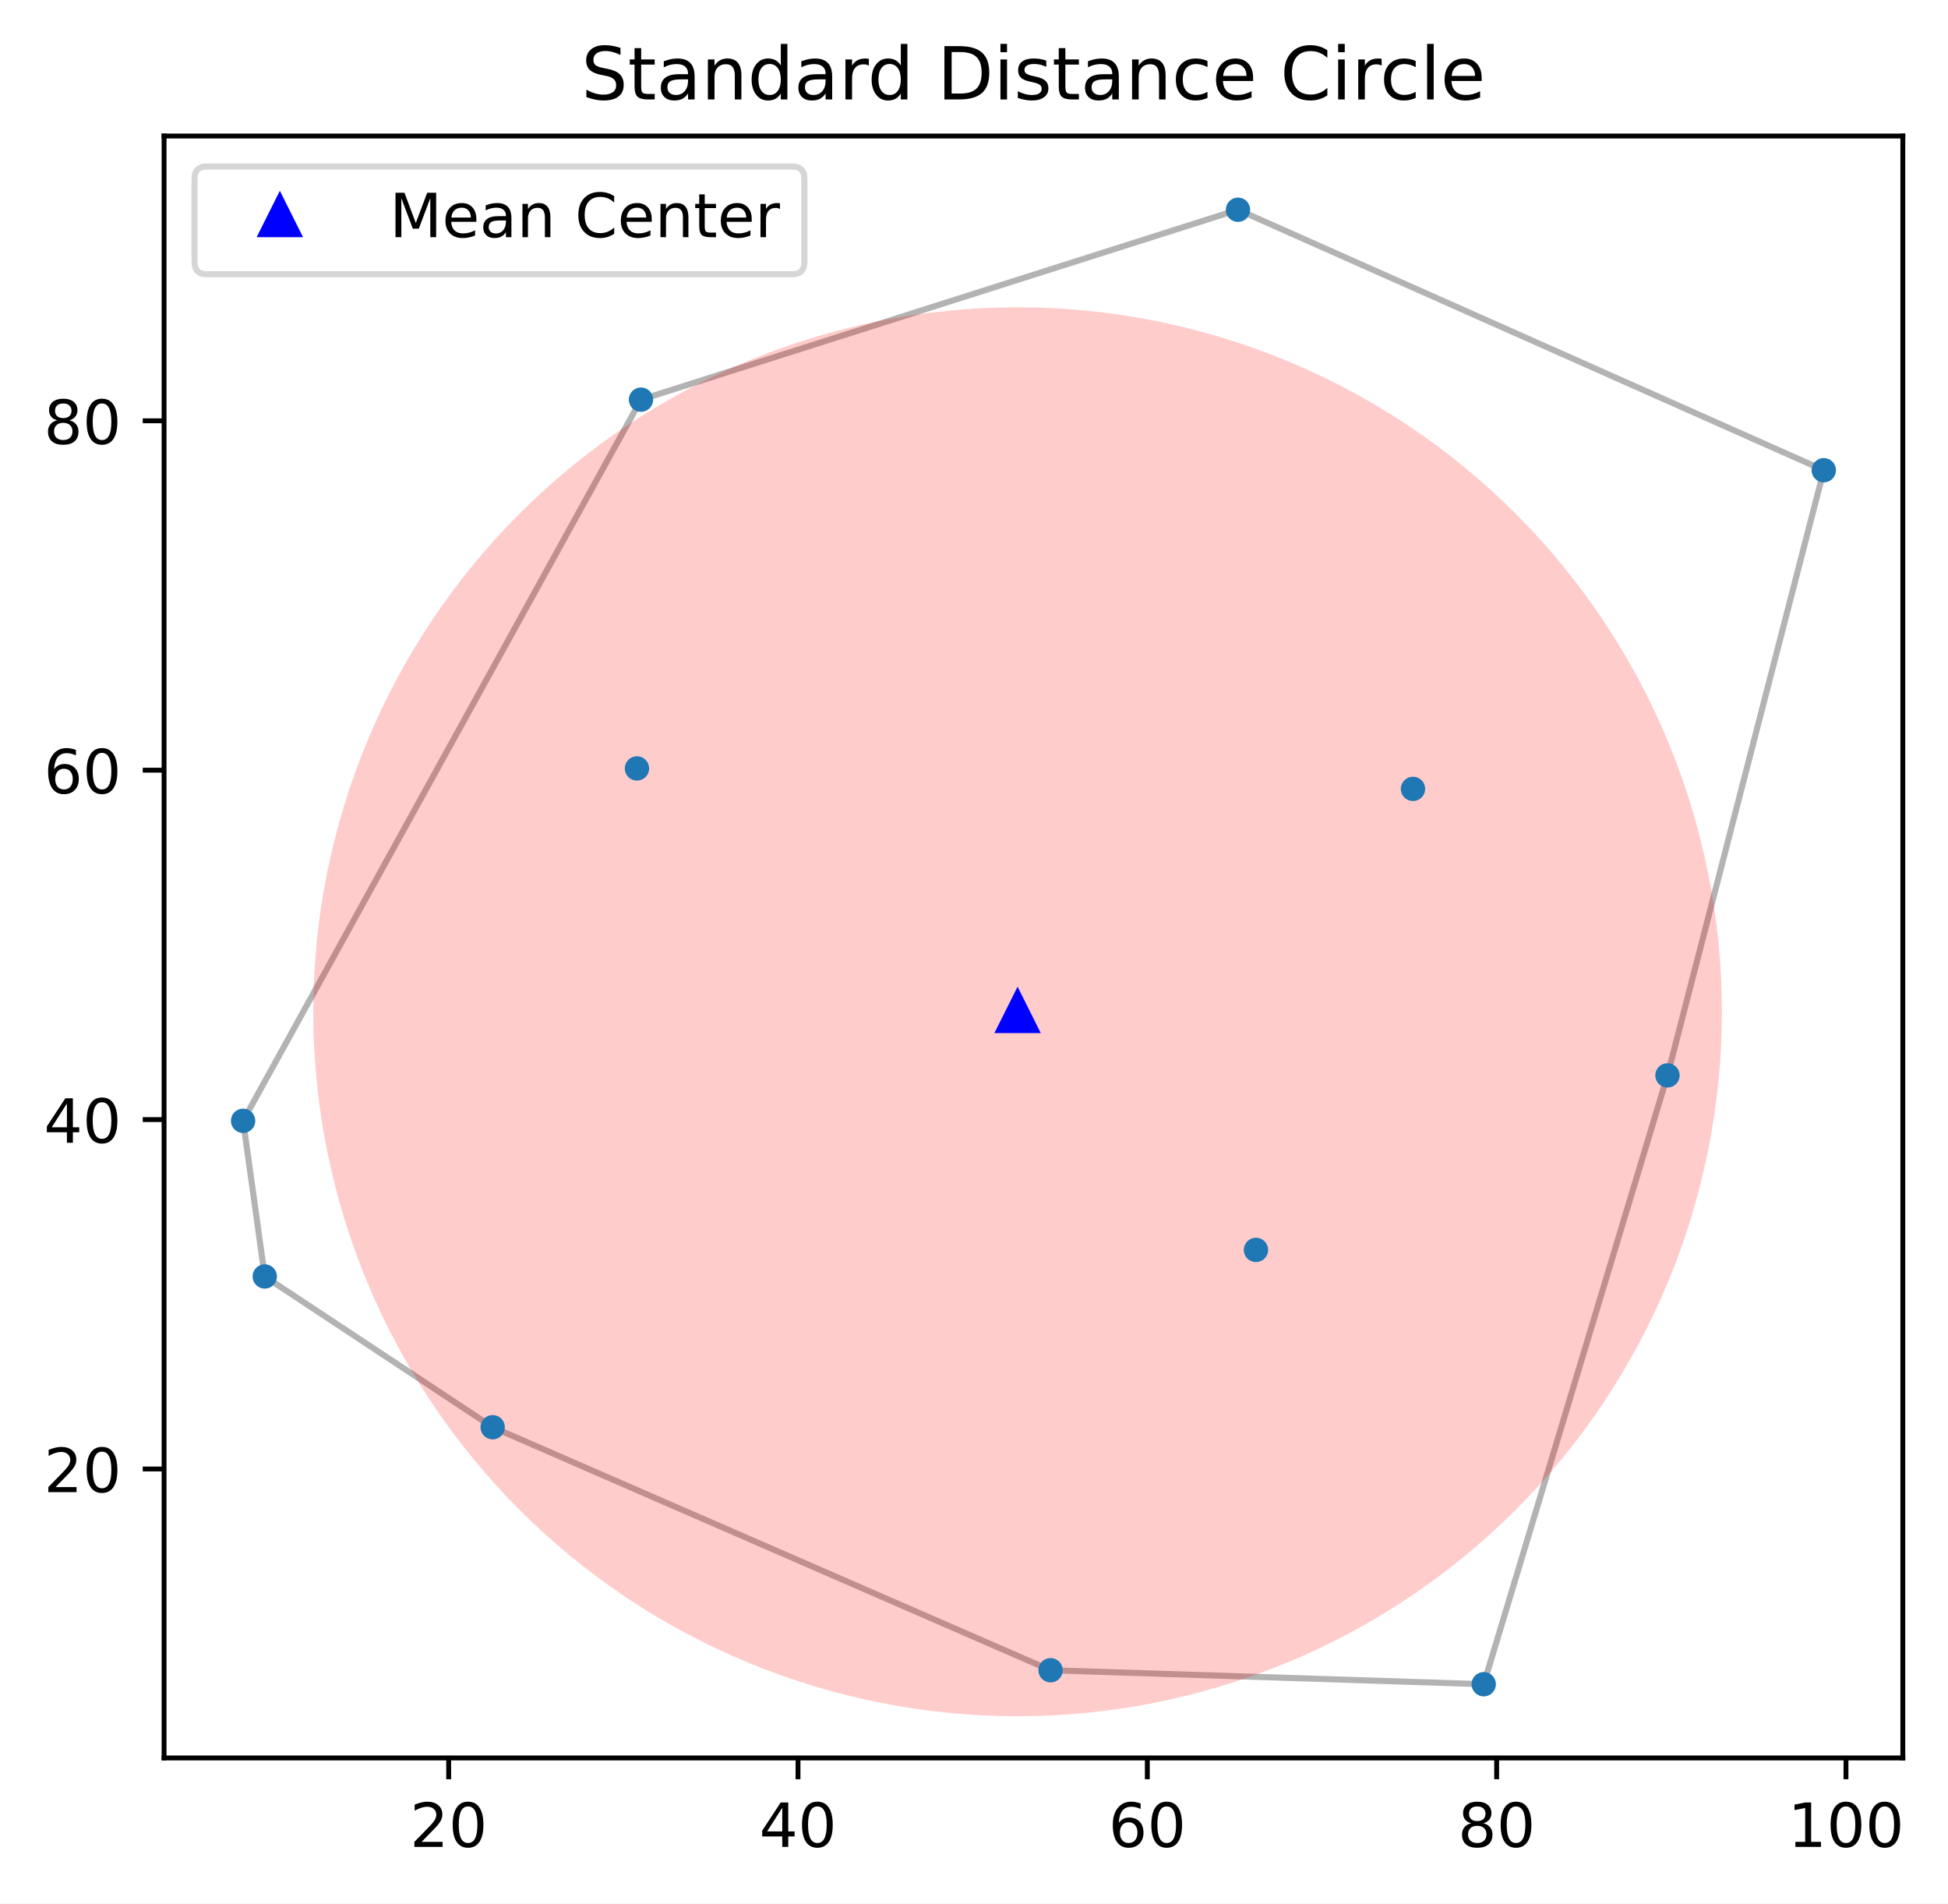
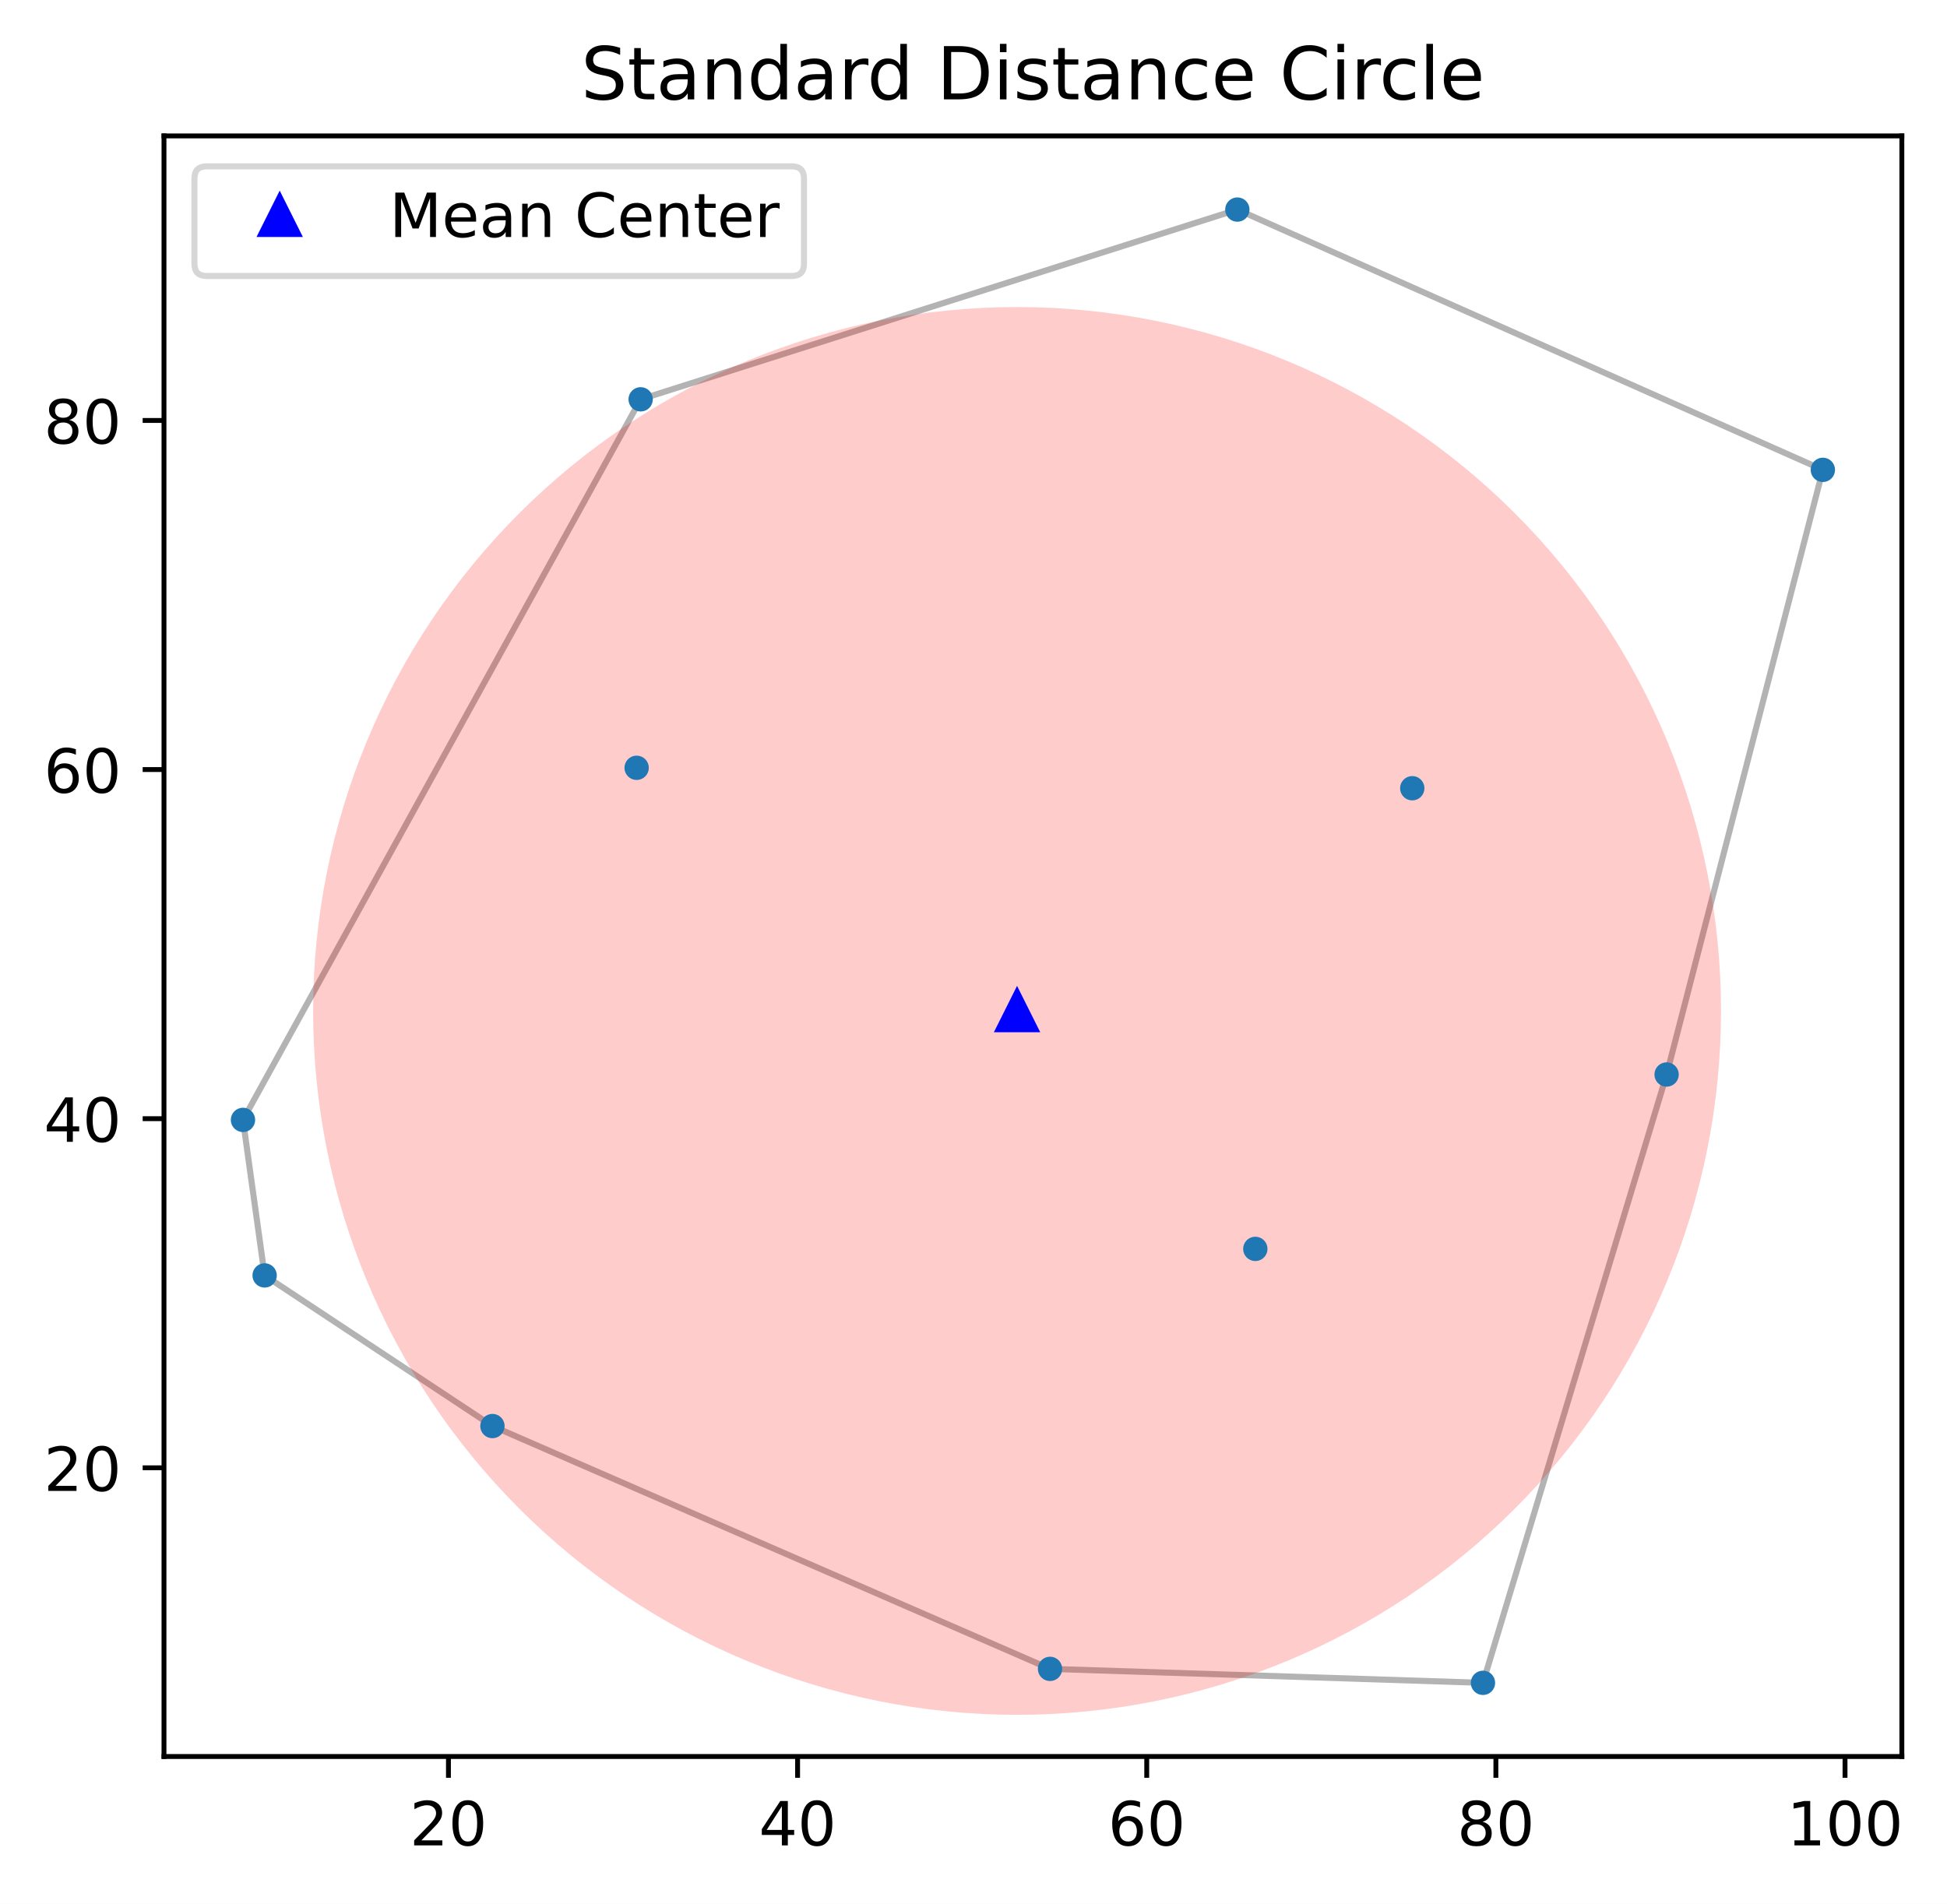
- <svg xmlns="http://www.w3.org/2000/svg" xmlns:xlink="http://www.w3.org/1999/xlink" width="319.684pt" height="312.308pt" viewBox="0 0 319.684 312.308" version="1.1">
+ <svg xmlns="http://www.w3.org/2000/svg" xmlns:xlink="http://www.w3.org/1999/xlink" width="319.684pt" height="312.63pt" viewBox="0 0 319.684 312.63" version="1.1">
  <defs>
    <style type="text/css">*{stroke-linejoin: round; stroke-linecap: butt}</style>
  </defs>
  <g id="figure_1">
    <g id="patch_1">
-       <path d="M 0 312.308  L 319.684 312.308  L 319.684 0  L 0 0  z " style="fill: #ffffff" />
+       <path d="M 0 312.63  L 319.684 312.63  L 319.684 0  L 0 0  z " style="fill: #ffffff" />
    </g>
    <g id="axes_1">
      <g id="patch_2">
        <path d="M 26.925 288.43  L 312.27 288.43  L 312.27 22.318  L 26.925 22.318  z " style="fill: #ffffff" />
      </g>
      <g id="PatchCollection_1">
-         <path d="M 105.191 65.571  L 39.895 183.894  L 43.45 209.433  L 80.855 234.17  L 172.407 274.041  L 243.492 276.334  L 273.646 176.442  L 299.3 77.151  L 203.163 34.414  L 105.191 65.571  z " clip-path="url(#pd57321d5fd)" style="fill: none; stroke: #000000; stroke-opacity: 0.3" />
+         <path d="M 105.191 65.571  L 39.895 183.894  L 43.45 209.433  L 80.855 234.17  L 172.407 274.041  L 243.492 276.334  L 273.646 176.442  L 299.3 77.151  L 203.163 34.414  L 105.191 65.571  z " clip-path="url(#pc5d0f69a6e)" style="fill: none; stroke: #000000; stroke-opacity: 0.3" />
      </g>
      <g id="patch_3">
-         <path d="M 166.994 281.087  C 197.514 281.087 226.789 268.961 248.37 247.38  C 269.952 225.799 282.077 196.524 282.077 166.004  C 282.077 135.483 269.952 106.208 248.37 84.627  C 226.789 63.046 197.514 50.92 166.994 50.92  C 136.474 50.92 107.199 63.046 85.618 84.627  C 64.036 106.208 51.911 135.483 51.911 166.004  C 51.911 196.524 64.036 225.799 85.618 247.38  C 107.199 268.961 136.474 281.087 166.994 281.087  z " clip-path="url(#pd57321d5fd)" style="fill: #ff0000; opacity: 0.2; stroke: #ff0000; stroke-linejoin: miter" />
+         <path d="M 166.994 281.087  C 197.514 281.087 226.789 268.961 248.37 247.38  C 269.952 225.799 282.077 196.524 282.077 166.004  C 282.077 135.483 269.952 106.208 248.37 84.627  C 226.789 63.046 197.514 50.92 166.994 50.92  C 136.474 50.92 107.199 63.046 85.618 84.627  C 64.036 106.208 51.911 135.483 51.911 166.004  C 51.911 196.524 64.036 225.799 85.618 247.38  C 107.199 268.961 136.474 281.087 166.994 281.087  z " clip-path="url(#pc5d0f69a6e)" style="fill: #ff0000; opacity: 0.2; stroke: #ff0000; stroke-linejoin: miter" />
      </g>
      <g id="matplotlib.axis_1">
        <g id="xtick_1">
          <g id="line2d_1">
            <defs>
-               <path id="m925d1e8c4f" d="M 0 0  L 0 3.5  " style="stroke: #000000; stroke-width: 0.8" />
+               <path id="m0a663a6681" d="M 0 0  L 0 3.5  " style="stroke: #000000; stroke-width: 0.8" />
            </defs>
            <g>
-               <use xlink:href="#m925d1e8c4f" x="73.632" y="288.43" style="stroke: #000000; stroke-width: 0.8" />
+               <use xlink:href="#m0a663a6681" x="73.632" y="288.43" style="stroke: #000000; stroke-width: 0.8" />
            </g>
          </g>
          <g id="text_1">
-             <g transform="translate(67.26968 303.0286) scale(0.1 -0.1)">
-               <defs>
-                 <path id="DejaVuSans-32" d="M 1228 531  L 3431 531  L 3431 0  L 469 0  L 469 531  Q 828 903 1448 1529  Q 2069 2156 2228 2338  Q 2531 2678 2651 2914  Q 2772 3150 2772 3378  Q 2772 3750 2511 3984  Q 2250 4219 1831 4219  Q 1534 4219 1204 4116  Q 875 4013 500 3803  L 500 4441  Q 881 4594 1212 4672  Q 1544 4750 1819 4750  Q 2544 4750 2975 4387  Q 3406 4025 3406 3419  Q 3406 3131 3298 2873  Q 3191 2616 2906 2266  Q 2828 2175 2409 1742  Q 1991 1309 1228 531  z " transform="scale(0.015625)" />
-                 <path id="DejaVuSans-30" d="M 2034 4250  Q 1547 4250 1301 3770  Q 1056 3291 1056 2328  Q 1056 1369 1301 889  Q 1547 409 2034 409  Q 2525 409 2770 889  Q 3016 1369 3016 2328  Q 3016 3291 2770 3770  Q 2525 4250 2034 4250  z M 2034 4750  Q 2819 4750 3233 4129  Q 3647 3509 3647 2328  Q 3647 1150 3233 529  Q 2819 -91 2034 -91  Q 1250 -91 836 529  Q 422 1150 422 2328  Q 422 3509 836 4129  Q 1250 4750 2034 4750  z " transform="scale(0.015625)" />
-               </defs>
-               <use xlink:href="#DejaVuSans-32" />
-               <use xlink:href="#DejaVuSans-30" transform="translate(63.62305 0)" />
+             <g transform="translate(67.26968 303.0278) scale(0.1 -0.1)">
+               <defs>
+                 <path id="DejaVuSans-15" d="M 1228 531  L 3431 531  L 3431 0  L 469 0  L 469 531  Q 828 903 1448 1529  Q 2069 2156 2228 2338  Q 2531 2678 2651 2914  Q 2772 3150 2772 3378  Q 2772 3750 2511 3984  Q 2250 4219 1831 4219  Q 1534 4219 1204 4116  Q 875 4013 500 3803  L 500 4441  Q 881 4594 1212 4672  Q 1544 4750 1819 4750  Q 2544 4750 2975 4387  Q 3406 4025 3406 3419  Q 3406 3131 3298 2873  Q 3191 2616 2906 2266  Q 2828 2175 2409 1742  Q 1991 1309 1228 531  z " transform="scale(0.015625)" />
+                 <path id="DejaVuSans-13" d="M 2034 4250  Q 1547 4250 1301 3770  Q 1056 3291 1056 2328  Q 1056 1369 1301 889  Q 1547 409 2034 409  Q 2525 409 2770 889  Q 3016 1369 3016 2328  Q 3016 3291 2770 3770  Q 2525 4250 2034 4250  z M 2034 4750  Q 2819 4750 3233 4129  Q 3647 3509 3647 2328  Q 3647 1150 3233 529  Q 2819 -91 2034 -91  Q 1250 -91 836 529  Q 422 1150 422 2328  Q 422 3509 836 4129  Q 1250 4750 2034 4750  z " transform="scale(0.015625)" />
+               </defs>
+               <use xlink:href="#DejaVuSans-15" />
+               <use xlink:href="#DejaVuSans-13" transform="translate(63.625 0)" />
            </g>
          </g>
        </g>
        <g id="xtick_2">
          <g id="line2d_2">
            <g>
-               <use xlink:href="#m925d1e8c4f" x="130.959" y="288.43" style="stroke: #000000; stroke-width: 0.8" />
+               <use xlink:href="#m0a663a6681" x="130.959" y="288.43" style="stroke: #000000; stroke-width: 0.8" />
            </g>
          </g>
          <g id="text_2">
-             <g transform="translate(124.5967 303.0286) scale(0.1 -0.1)">
-               <defs>
-                 <path id="DejaVuSans-34" d="M 2419 4116  L 825 1625  L 2419 1625  L 2419 4116  z M 2253 4666  L 3047 4666  L 3047 1625  L 3713 1625  L 3713 1100  L 3047 1100  L 3047 0  L 2419 0  L 2419 1100  L 313 1100  L 313 1709  L 2253 4666  z " transform="scale(0.015625)" />
-               </defs>
-               <use xlink:href="#DejaVuSans-34" />
-               <use xlink:href="#DejaVuSans-30" transform="translate(63.62305 0)" />
+             <g transform="translate(124.5967 303.0278) scale(0.1 -0.1)">
+               <defs>
+                 <path id="DejaVuSans-17" d="M 2419 4116  L 825 1625  L 2419 1625  L 2419 4116  z M 2253 4666  L 3047 4666  L 3047 1625  L 3713 1625  L 3713 1100  L 3047 1100  L 3047 0  L 2419 0  L 2419 1100  L 313 1100  L 313 1709  L 2253 4666  z " transform="scale(0.015625)" />
+               </defs>
+               <use xlink:href="#DejaVuSans-17" />
+               <use xlink:href="#DejaVuSans-13" transform="translate(63.625 0)" />
            </g>
          </g>
        </g>
        <g id="xtick_3">
          <g id="line2d_3">
            <g>
-               <use xlink:href="#m925d1e8c4f" x="188.286" y="288.43" style="stroke: #000000; stroke-width: 0.8" />
+               <use xlink:href="#m0a663a6681" x="188.286" y="288.43" style="stroke: #000000; stroke-width: 0.8" />
            </g>
          </g>
          <g id="text_3">
-             <g transform="translate(181.9237 303.0286) scale(0.1 -0.1)">
-               <defs>
-                 <path id="DejaVuSans-36" d="M 2113 2584  Q 1688 2584 1439 2293  Q 1191 2003 1191 1497  Q 1191 994 1439 701  Q 1688 409 2113 409  Q 2538 409 2786 701  Q 3034 994 3034 1497  Q 3034 2003 2786 2293  Q 2538 2584 2113 2584  z M 3366 4563  L 3366 3988  Q 3128 4100 2886 4159  Q 2644 4219 2406 4219  Q 1781 4219 1451 3797  Q 1122 3375 1075 2522  Q 1259 2794 1537 2939  Q 1816 3084 2150 3084  Q 2853 3084 3261 2657  Q 3669 2231 3669 1497  Q 3669 778 3244 343  Q 2819 -91 2113 -91  Q 1303 -91 875 529  Q 447 1150 447 2328  Q 447 3434 972 4092  Q 1497 4750 2381 4750  Q 2619 4750 2861 4703  Q 3103 4656 3366 4563  z " transform="scale(0.015625)" />
-               </defs>
-               <use xlink:href="#DejaVuSans-36" />
-               <use xlink:href="#DejaVuSans-30" transform="translate(63.62305 0)" />
+             <g transform="translate(181.9237 303.0278) scale(0.1 -0.1)">
+               <defs>
+                 <path id="DejaVuSans-19" d="M 2113 2584  Q 1688 2584 1439 2293  Q 1191 2003 1191 1497  Q 1191 994 1439 701  Q 1688 409 2113 409  Q 2538 409 2786 701  Q 3034 994 3034 1497  Q 3034 2003 2786 2293  Q 2538 2584 2113 2584  z M 3366 4563  L 3366 3988  Q 3128 4100 2886 4159  Q 2644 4219 2406 4219  Q 1781 4219 1451 3797  Q 1122 3375 1075 2522  Q 1259 2794 1537 2939  Q 1816 3084 2150 3084  Q 2853 3084 3261 2657  Q 3669 2231 3669 1497  Q 3669 778 3244 343  Q 2819 -91 2113 -91  Q 1303 -91 875 529  Q 447 1150 447 2328  Q 447 3434 972 4092  Q 1497 4750 2381 4750  Q 2619 4750 2861 4703  Q 3103 4656 3366 4563  z " transform="scale(0.015625)" />
+               </defs>
+               <use xlink:href="#DejaVuSans-19" />
+               <use xlink:href="#DejaVuSans-13" transform="translate(63.625 0)" />
            </g>
          </g>
        </g>
        <g id="xtick_4">
          <g id="line2d_4">
            <g>
-               <use xlink:href="#m925d1e8c4f" x="245.613" y="288.43" style="stroke: #000000; stroke-width: 0.8" />
+               <use xlink:href="#m0a663a6681" x="245.613" y="288.43" style="stroke: #000000; stroke-width: 0.8" />
            </g>
          </g>
          <g id="text_4">
-             <g transform="translate(239.2507 303.0286) scale(0.1 -0.1)">
-               <defs>
-                 <path id="DejaVuSans-38" d="M 2034 2216  Q 1584 2216 1326 1975  Q 1069 1734 1069 1313  Q 1069 891 1326 650  Q 1584 409 2034 409  Q 2484 409 2743 651  Q 3003 894 3003 1313  Q 3003 1734 2745 1975  Q 2488 2216 2034 2216  z M 1403 2484  Q 997 2584 770 2862  Q 544 3141 544 3541  Q 544 4100 942 4425  Q 1341 4750 2034 4750  Q 2731 4750 3128 4425  Q 3525 4100 3525 3541  Q 3525 3141 3298 2862  Q 3072 2584 2669 2484  Q 3125 2378 3379 2068  Q 3634 1759 3634 1313  Q 3634 634 3220 271  Q 2806 -91 2034 -91  Q 1263 -91 848 271  Q 434 634 434 1313  Q 434 1759 690 2068  Q 947 2378 1403 2484  z M 1172 3481  Q 1172 3119 1398 2916  Q 1625 2713 2034 2713  Q 2441 2713 2670 2916  Q 2900 3119 2900 3481  Q 2900 3844 2670 4047  Q 2441 4250 2034 4250  Q 1625 4250 1398 4047  Q 1172 3844 1172 3481  z " transform="scale(0.015625)" />
-               </defs>
-               <use xlink:href="#DejaVuSans-38" />
-               <use xlink:href="#DejaVuSans-30" transform="translate(63.62305 0)" />
+             <g transform="translate(239.2507 303.0278) scale(0.1 -0.1)">
+               <defs>
+                 <path id="DejaVuSans-1b" d="M 2034 2216  Q 1584 2216 1326 1975  Q 1069 1734 1069 1313  Q 1069 891 1326 650  Q 1584 409 2034 409  Q 2484 409 2743 651  Q 3003 894 3003 1313  Q 3003 1734 2745 1975  Q 2488 2216 2034 2216  z M 1403 2484  Q 997 2584 770 2862  Q 544 3141 544 3541  Q 544 4100 942 4425  Q 1341 4750 2034 4750  Q 2731 4750 3128 4425  Q 3525 4100 3525 3541  Q 3525 3141 3298 2862  Q 3072 2584 2669 2484  Q 3125 2378 3379 2068  Q 3634 1759 3634 1313  Q 3634 634 3220 271  Q 2806 -91 2034 -91  Q 1263 -91 848 271  Q 434 634 434 1313  Q 434 1759 690 2068  Q 947 2378 1403 2484  z M 1172 3481  Q 1172 3119 1398 2916  Q 1625 2713 2034 2713  Q 2441 2713 2670 2916  Q 2900 3119 2900 3481  Q 2900 3844 2670 4047  Q 2441 4250 2034 4250  Q 1625 4250 1398 4047  Q 1172 3844 1172 3481  z " transform="scale(0.015625)" />
+               </defs>
+               <use xlink:href="#DejaVuSans-1b" />
+               <use xlink:href="#DejaVuSans-13" transform="translate(63.625 0)" />
            </g>
          </g>
        </g>
        <g id="xtick_5">
          <g id="line2d_5">
            <g>
-               <use xlink:href="#m925d1e8c4f" x="302.94" y="288.43" style="stroke: #000000; stroke-width: 0.8" />
+               <use xlink:href="#m0a663a6681" x="302.94" y="288.43" style="stroke: #000000; stroke-width: 0.8" />
            </g>
          </g>
          <g id="text_5">
-             <g transform="translate(293.3965 303.0286) scale(0.1 -0.1)">
-               <defs>
-                 <path id="DejaVuSans-31" d="M 794 531  L 1825 531  L 1825 4091  L 703 3866  L 703 4441  L 1819 4666  L 2450 4666  L 2450 531  L 3481 531  L 3481 0  L 794 0  L 794 531  z " transform="scale(0.015625)" />
-               </defs>
-               <use xlink:href="#DejaVuSans-31" />
-               <use xlink:href="#DejaVuSans-30" transform="translate(63.62305 0)" />
-               <use xlink:href="#DejaVuSans-30" transform="translate(127.2461 0)" />
+             <g transform="translate(293.3965 303.0278) scale(0.1 -0.1)">
+               <defs>
+                 <path id="DejaVuSans-14" d="M 794 531  L 1825 531  L 1825 4091  L 703 3866  L 703 4441  L 1819 4666  L 2450 4666  L 2450 531  L 3481 531  L 3481 0  L 794 0  L 794 531  z " transform="scale(0.015625)" />
+               </defs>
+               <use xlink:href="#DejaVuSans-14" />
+               <use xlink:href="#DejaVuSans-13" transform="translate(63.625 0)" />
+               <use xlink:href="#DejaVuSans-13" transform="translate(127.25 0)" />
            </g>
          </g>
        </g>
      </g>
      <g id="matplotlib.axis_2">
        <g id="ytick_1">
          <g id="line2d_6">
            <defs>
-               <path id="mb9519c31a2" d="M 0 0  L -3.5 0  " style="stroke: #000000; stroke-width: 0.8" />
+               <path id="m179a2ce2da" d="M 0 0  L -3.5 0  " style="stroke: #000000; stroke-width: 0.8" />
            </defs>
            <g>
-               <use xlink:href="#mb9519c31a2" x="26.925" y="241.021" style="stroke: #000000; stroke-width: 0.8" />
+               <use xlink:href="#m179a2ce2da" x="26.925" y="241.021" style="stroke: #000000; stroke-width: 0.8" />
            </g>
          </g>
          <g id="text_6">
-             <g transform="translate(7.2 244.8199) scale(0.1 -0.1)">
-               <use xlink:href="#DejaVuSans-32" />
-               <use xlink:href="#DejaVuSans-30" transform="translate(63.62305 0)" />
+             <g transform="translate(7.2 244.8195) scale(0.1 -0.1)">
+               <use xlink:href="#DejaVuSans-15" />
+               <use xlink:href="#DejaVuSans-13" transform="translate(63.625 0)" />
            </g>
          </g>
        </g>
        <g id="ytick_2">
          <g id="line2d_7">
            <g>
-               <use xlink:href="#mb9519c31a2" x="26.925" y="183.694" style="stroke: #000000; stroke-width: 0.8" />
+               <use xlink:href="#m179a2ce2da" x="26.925" y="183.694" style="stroke: #000000; stroke-width: 0.8" />
            </g>
          </g>
          <g id="text_7">
-             <g transform="translate(7.2 187.4929) scale(0.1 -0.1)">
-               <use xlink:href="#DejaVuSans-34" />
-               <use xlink:href="#DejaVuSans-30" transform="translate(63.62305 0)" />
+             <g transform="translate(7.2 187.4925) scale(0.1 -0.1)">
+               <use xlink:href="#DejaVuSans-17" />
+               <use xlink:href="#DejaVuSans-13" transform="translate(63.625 0)" />
            </g>
          </g>
        </g>
        <g id="ytick_3">
          <g id="line2d_8">
            <g>
-               <use xlink:href="#mb9519c31a2" x="26.925" y="126.367" style="stroke: #000000; stroke-width: 0.8" />
+               <use xlink:href="#m179a2ce2da" x="26.925" y="126.367" style="stroke: #000000; stroke-width: 0.8" />
            </g>
          </g>
          <g id="text_8">
-             <g transform="translate(7.2 130.1659) scale(0.1 -0.1)">
-               <use xlink:href="#DejaVuSans-36" />
-               <use xlink:href="#DejaVuSans-30" transform="translate(63.62305 0)" />
+             <g transform="translate(7.2 130.1655) scale(0.1 -0.1)">
+               <use xlink:href="#DejaVuSans-19" />
+               <use xlink:href="#DejaVuSans-13" transform="translate(63.625 0)" />
            </g>
          </g>
        </g>
        <g id="ytick_4">
          <g id="line2d_9">
            <g>
-               <use xlink:href="#mb9519c31a2" x="26.925" y="69.04" style="stroke: #000000; stroke-width: 0.8" />
+               <use xlink:href="#m179a2ce2da" x="26.925" y="69.04" style="stroke: #000000; stroke-width: 0.8" />
            </g>
          </g>
          <g id="text_9">
-             <g transform="translate(7.2 72.83886) scale(0.1 -0.1)">
-               <use xlink:href="#DejaVuSans-38" />
-               <use xlink:href="#DejaVuSans-30" transform="translate(63.62305 0)" />
+             <g transform="translate(7.2 72.83847) scale(0.1 -0.1)">
+               <use xlink:href="#DejaVuSans-1b" />
+               <use xlink:href="#DejaVuSans-13" transform="translate(63.625 0)" />
            </g>
          </g>
        </g>
      </g>
      <g id="line2d_10">
        <defs>
-           <path id="m48e35681b5" d="M 0 1.5  C 0.398 1.5 0.779 1.342 1.061 1.061  C 1.342 0.779 1.5 0.398 1.5 0  C 1.5 -0.398 1.342 -0.779 1.061 -1.061  C 0.779 -1.342 0.398 -1.5 0 -1.5  C -0.398 -1.5 -0.779 -1.342 -1.061 -1.061  C -1.342 -0.779 -1.5 -0.398 -1.5 0  C -1.5 0.398 -1.342 0.779 -1.061 1.061  C -0.779 1.342 -0.398 1.5 0 1.5  z " style="stroke: #1f77b4" />
+           <path id="m9839aaca58" d="M 0 1.5  C 0.398 1.5 0.779 1.342 1.061 1.061  C 1.342 0.779 1.5 0.398 1.5 0  C 1.5 -0.398 1.342 -0.779 1.061 -1.061  C 0.779 -1.342 0.398 -1.5 0 -1.5  C -0.398 -1.5 -0.779 -1.342 -1.061 -1.061  C -1.342 -0.779 -1.5 -0.398 -1.5 0  C -1.5 0.398 -1.342 0.779 -1.061 1.061  C -0.779 1.342 -0.398 1.5 0 1.5  z " style="stroke: #1f77b4" />
        </defs>
-         <g clip-path="url(#pd57321d5fd)">
-           <use xlink:href="#m48e35681b5" x="206.115" y="205.077" style="fill: #1f77b4; stroke: #1f77b4" />
-           <use xlink:href="#m48e35681b5" x="80.855" y="234.17" style="fill: #1f77b4; stroke: #1f77b4" />
-           <use xlink:href="#m48e35681b5" x="105.191" y="65.571" style="fill: #1f77b4; stroke: #1f77b4" />
-           <use xlink:href="#m48e35681b5" x="43.45" y="209.433" style="fill: #1f77b4; stroke: #1f77b4" />
-           <use xlink:href="#m48e35681b5" x="104.531" y="126.08" style="fill: #1f77b4; stroke: #1f77b4" />
-           <use xlink:href="#m48e35681b5" x="231.883" y="129.434" style="fill: #1f77b4; stroke: #1f77b4" />
-           <use xlink:href="#m48e35681b5" x="243.492" y="276.334" style="fill: #1f77b4; stroke: #1f77b4" />
-           <use xlink:href="#m48e35681b5" x="39.895" y="183.894" style="fill: #1f77b4; stroke: #1f77b4" />
-           <use xlink:href="#m48e35681b5" x="299.3" y="77.151" style="fill: #1f77b4; stroke: #1f77b4" />
-           <use xlink:href="#m48e35681b5" x="273.646" y="176.442" style="fill: #1f77b4; stroke: #1f77b4" />
-           <use xlink:href="#m48e35681b5" x="203.163" y="34.414" style="fill: #1f77b4; stroke: #1f77b4" />
-           <use xlink:href="#m48e35681b5" x="172.407" y="274.041" style="fill: #1f77b4; stroke: #1f77b4" />
+         <g clip-path="url(#pc5d0f69a6e)">
+           <use xlink:href="#m9839aaca58" x="206.115" y="205.077" style="fill: #1f77b4; stroke: #1f77b4" />
+           <use xlink:href="#m9839aaca58" x="80.855" y="234.17" style="fill: #1f77b4; stroke: #1f77b4" />
+           <use xlink:href="#m9839aaca58" x="105.191" y="65.571" style="fill: #1f77b4; stroke: #1f77b4" />
+           <use xlink:href="#m9839aaca58" x="43.45" y="209.433" style="fill: #1f77b4; stroke: #1f77b4" />
+           <use xlink:href="#m9839aaca58" x="104.531" y="126.08" style="fill: #1f77b4; stroke: #1f77b4" />
+           <use xlink:href="#m9839aaca58" x="231.883" y="129.434" style="fill: #1f77b4; stroke: #1f77b4" />
+           <use xlink:href="#m9839aaca58" x="243.492" y="276.334" style="fill: #1f77b4; stroke: #1f77b4" />
+           <use xlink:href="#m9839aaca58" x="39.895" y="183.894" style="fill: #1f77b4; stroke: #1f77b4" />
+           <use xlink:href="#m9839aaca58" x="299.3" y="77.151" style="fill: #1f77b4; stroke: #1f77b4" />
+           <use xlink:href="#m9839aaca58" x="273.646" y="176.442" style="fill: #1f77b4; stroke: #1f77b4" />
+           <use xlink:href="#m9839aaca58" x="203.163" y="34.414" style="fill: #1f77b4; stroke: #1f77b4" />
+           <use xlink:href="#m9839aaca58" x="172.407" y="274.041" style="fill: #1f77b4; stroke: #1f77b4" />
        </g>
      </g>
      <g id="line2d_11">
        <defs>
-           <path id="mdbaa70f16a" d="M 0 -3  L -3 3  L 3 3  z " style="stroke: #0000ff; stroke-linejoin: miter" />
+           <path id="mb6d27ec829" d="M 0 -3  L -3 3  L 3 3  z " style="stroke: #0000ff; stroke-linejoin: miter" />
        </defs>
-         <g clip-path="url(#pd57321d5fd)">
-           <use xlink:href="#mdbaa70f16a" x="166.994" y="166.004" style="fill: #0000ff; stroke: #0000ff; stroke-linejoin: miter" />
+         <g clip-path="url(#pc5d0f69a6e)">
+           <use xlink:href="#mb6d27ec829" x="166.994" y="166.004" style="fill: #0000ff; stroke: #0000ff; stroke-linejoin: miter" />
        </g>
      </g>
      <g id="patch_4">
        <path d="M 26.925 288.43  L 26.925 22.318  " style="fill: none; stroke: #000000; stroke-width: 0.8; stroke-linejoin: miter; stroke-linecap: square" />
      </g>
      <g id="patch_5">
        <path d="M 312.27 288.43  L 312.27 22.318  " style="fill: none; stroke: #000000; stroke-width: 0.8; stroke-linejoin: miter; stroke-linecap: square" />
      </g>
      <g id="patch_6">
        <path d="M 26.925 288.43  L 312.27 288.43  " style="fill: none; stroke: #000000; stroke-width: 0.8; stroke-linejoin: miter; stroke-linecap: square" />
      </g>
      <g id="patch_7">
        <path d="M 26.925 22.318  L 312.27 22.318  " style="fill: none; stroke: #000000; stroke-width: 0.8; stroke-linejoin: miter; stroke-linecap: square" />
      </g>
      <g id="text_10">
-         <g transform="translate(95.40573 16.31812) scale(0.12 -0.12)">
+         <g transform="translate(95.40292 16.31812) scale(0.12 -0.12)">
          <defs>
-             <path id="DejaVuSans-53" d="M 3425 4513  L 3425 3897  Q 3066 4069 2747 4153  Q 2428 4238 2131 4238  Q 1616 4238 1336 4038  Q 1056 3838 1056 3469  Q 1056 3159 1242 3001  Q 1428 2844 1947 2747  L 2328 2669  Q 3034 2534 3370 2195  Q 3706 1856 3706 1288  Q 3706 609 3251 259  Q 2797 -91 1919 -91  Q 1588 -91 1214 -16  Q 841 59 441 206  L 441 856  Q 825 641 1194 531  Q 1563 422 1919 422  Q 2459 422 2753 634  Q 3047 847 3047 1241  Q 3047 1584 2836 1778  Q 2625 1972 2144 2069  L 1759 2144  Q 1053 2284 737 2584  Q 422 2884 422 3419  Q 422 4038 858 4394  Q 1294 4750 2059 4750  Q 2388 4750 2728 4690  Q 3069 4631 3425 4513  z " transform="scale(0.015625)" />
-             <path id="DejaVuSans-74" d="M 1172 4494  L 1172 3500  L 2356 3500  L 2356 3053  L 1172 3053  L 1172 1153  Q 1172 725 1289 603  Q 1406 481 1766 481  L 2356 481  L 2356 0  L 1766 0  Q 1100 0 847 248  Q 594 497 594 1153  L 594 3053  L 172 3053  L 172 3500  L 594 3500  L 594 4494  L 1172 4494  z " transform="scale(0.015625)" />
-             <path id="DejaVuSans-61" d="M 2194 1759  Q 1497 1759 1228 1600  Q 959 1441 959 1056  Q 959 750 1161 570  Q 1363 391 1709 391  Q 2188 391 2477 730  Q 2766 1069 2766 1631  L 2766 1759  L 2194 1759  z M 3341 1997  L 3341 0  L 2766 0  L 2766 531  Q 2569 213 2275 61  Q 1981 -91 1556 -91  Q 1019 -91 701 211  Q 384 513 384 1019  Q 384 1609 779 1909  Q 1175 2209 1959 2209  L 2766 2209  L 2766 2266  Q 2766 2663 2505 2880  Q 2244 3097 1772 3097  Q 1472 3097 1187 3025  Q 903 2953 641 2809  L 641 3341  Q 956 3463 1253 3523  Q 1550 3584 1831 3584  Q 2591 3584 2966 3190  Q 3341 2797 3341 1997  z " transform="scale(0.015625)" />
-             <path id="DejaVuSans-6e" d="M 3513 2113  L 3513 0  L 2938 0  L 2938 2094  Q 2938 2591 2744 2837  Q 2550 3084 2163 3084  Q 1697 3084 1428 2787  Q 1159 2491 1159 1978  L 1159 0  L 581 0  L 581 3500  L 1159 3500  L 1159 2956  Q 1366 3272 1645 3428  Q 1925 3584 2291 3584  Q 2894 3584 3203 3211  Q 3513 2838 3513 2113  z " transform="scale(0.015625)" />
-             <path id="DejaVuSans-64" d="M 2906 2969  L 2906 4863  L 3481 4863  L 3481 0  L 2906 0  L 2906 525  Q 2725 213 2448 61  Q 2172 -91 1784 -91  Q 1150 -91 751 415  Q 353 922 353 1747  Q 353 2572 751 3078  Q 1150 3584 1784 3584  Q 2172 3584 2448 3432  Q 2725 3281 2906 2969  z M 947 1747  Q 947 1113 1208 752  Q 1469 391 1925 391  Q 2381 391 2643 752  Q 2906 1113 2906 1747  Q 2906 2381 2643 2742  Q 2381 3103 1925 3103  Q 1469 3103 1208 2742  Q 947 2381 947 1747  z " transform="scale(0.015625)" />
-             <path id="DejaVuSans-72" d="M 2631 2963  Q 2534 3019 2420 3045  Q 2306 3072 2169 3072  Q 1681 3072 1420 2755  Q 1159 2438 1159 1844  L 1159 0  L 581 0  L 581 3500  L 1159 3500  L 1159 2956  Q 1341 3275 1631 3429  Q 1922 3584 2338 3584  Q 2397 3584 2469 3576  Q 2541 3569 2628 3553  L 2631 2963  z " transform="scale(0.015625)" />
-             <path id="DejaVuSans-20" transform="scale(0.015625)" />
-             <path id="DejaVuSans-44" d="M 1259 4147  L 1259 519  L 2022 519  Q 2988 519 3436 956  Q 3884 1394 3884 2338  Q 3884 3275 3436 3711  Q 2988 4147 2022 4147  L 1259 4147  z M 628 4666  L 1925 4666  Q 3281 4666 3915 4102  Q 4550 3538 4550 2338  Q 4550 1131 3912 565  Q 3275 0 1925 0  L 628 0  L 628 4666  z " transform="scale(0.015625)" />
-             <path id="DejaVuSans-69" d="M 603 3500  L 1178 3500  L 1178 0  L 603 0  L 603 3500  z M 603 4863  L 1178 4863  L 1178 4134  L 603 4134  L 603 4863  z " transform="scale(0.015625)" />
-             <path id="DejaVuSans-73" d="M 2834 3397  L 2834 2853  Q 2591 2978 2328 3040  Q 2066 3103 1784 3103  Q 1356 3103 1142 2972  Q 928 2841 928 2578  Q 928 2378 1081 2264  Q 1234 2150 1697 2047  L 1894 2003  Q 2506 1872 2764 1633  Q 3022 1394 3022 966  Q 3022 478 2636 193  Q 2250 -91 1575 -91  Q 1294 -91 989 -36  Q 684 19 347 128  L 347 722  Q 666 556 975 473  Q 1284 391 1588 391  Q 1994 391 2212 530  Q 2431 669 2431 922  Q 2431 1156 2273 1281  Q 2116 1406 1581 1522  L 1381 1569  Q 847 1681 609 1914  Q 372 2147 372 2553  Q 372 3047 722 3315  Q 1072 3584 1716 3584  Q 2034 3584 2315 3537  Q 2597 3491 2834 3397  z " transform="scale(0.015625)" />
-             <path id="DejaVuSans-63" d="M 3122 3366  L 3122 2828  Q 2878 2963 2633 3030  Q 2388 3097 2138 3097  Q 1578 3097 1268 2742  Q 959 2388 959 1747  Q 959 1106 1268 751  Q 1578 397 2138 397  Q 2388 397 2633 464  Q 2878 531 3122 666  L 3122 134  Q 2881 22 2623 -34  Q 2366 -91 2075 -91  Q 1284 -91 818 406  Q 353 903 353 1747  Q 353 2603 823 3093  Q 1294 3584 2113 3584  Q 2378 3584 2631 3529  Q 2884 3475 3122 3366  z " transform="scale(0.015625)" />
-             <path id="DejaVuSans-65" d="M 3597 1894  L 3597 1613  L 953 1613  Q 991 1019 1311 708  Q 1631 397 2203 397  Q 2534 397 2845 478  Q 3156 559 3463 722  L 3463 178  Q 3153 47 2828 -22  Q 2503 -91 2169 -91  Q 1331 -91 842 396  Q 353 884 353 1716  Q 353 2575 817 3079  Q 1281 3584 2069 3584  Q 2775 3584 3186 3129  Q 3597 2675 3597 1894  z M 3022 2063  Q 3016 2534 2758 2815  Q 2500 3097 2075 3097  Q 1594 3097 1305 2825  Q 1016 2553 972 2059  L 3022 2063  z " transform="scale(0.015625)" />
-             <path id="DejaVuSans-43" d="M 4122 4306  L 4122 3641  Q 3803 3938 3442 4084  Q 3081 4231 2675 4231  Q 1875 4231 1450 3742  Q 1025 3253 1025 2328  Q 1025 1406 1450 917  Q 1875 428 2675 428  Q 3081 428 3442 575  Q 3803 722 4122 1019  L 4122 359  Q 3791 134 3420 21  Q 3050 -91 2638 -91  Q 1578 -91 968 557  Q 359 1206 359 2328  Q 359 3453 968 4101  Q 1578 4750 2638 4750  Q 3056 4750 3426 4639  Q 3797 4528 4122 4306  z " transform="scale(0.015625)" />
-             <path id="DejaVuSans-6c" d="M 603 4863  L 1178 4863  L 1178 0  L 603 0  L 603 4863  z " transform="scale(0.015625)" />
+             <path id="DejaVuSans-36" d="M 3425 4513  L 3425 3897  Q 3066 4069 2747 4153  Q 2428 4238 2131 4238  Q 1616 4238 1336 4038  Q 1056 3838 1056 3469  Q 1056 3159 1242 3001  Q 1428 2844 1947 2747  L 2328 2669  Q 3034 2534 3370 2195  Q 3706 1856 3706 1288  Q 3706 609 3251 259  Q 2797 -91 1919 -91  Q 1588 -91 1214 -16  Q 841 59 441 206  L 441 856  Q 825 641 1194 531  Q 1563 422 1919 422  Q 2459 422 2753 634  Q 3047 847 3047 1241  Q 3047 1584 2836 1778  Q 2625 1972 2144 2069  L 1759 2144  Q 1053 2284 737 2584  Q 422 2884 422 3419  Q 422 4038 858 4394  Q 1294 4750 2059 4750  Q 2388 4750 2728 4690  Q 3069 4631 3425 4513  z " transform="scale(0.015625)" />
+             <path id="DejaVuSans-57" d="M 1172 4494  L 1172 3500  L 2356 3500  L 2356 3053  L 1172 3053  L 1172 1153  Q 1172 725 1289 603  Q 1406 481 1766 481  L 2356 481  L 2356 0  L 1766 0  Q 1100 0 847 248  Q 594 497 594 1153  L 594 3053  L 172 3053  L 172 3500  L 594 3500  L 594 4494  L 1172 4494  z " transform="scale(0.015625)" />
+             <path id="DejaVuSans-44" d="M 2194 1759  Q 1497 1759 1228 1600  Q 959 1441 959 1056  Q 959 750 1161 570  Q 1363 391 1709 391  Q 2188 391 2477 730  Q 2766 1069 2766 1631  L 2766 1759  L 2194 1759  z M 3341 1997  L 3341 0  L 2766 0  L 2766 531  Q 2569 213 2275 61  Q 1981 -91 1556 -91  Q 1019 -91 701 211  Q 384 513 384 1019  Q 384 1609 779 1909  Q 1175 2209 1959 2209  L 2766 2209  L 2766 2266  Q 2766 2663 2505 2880  Q 2244 3097 1772 3097  Q 1472 3097 1187 3025  Q 903 2953 641 2809  L 641 3341  Q 956 3463 1253 3523  Q 1550 3584 1831 3584  Q 2591 3584 2966 3190  Q 3341 2797 3341 1997  z " transform="scale(0.015625)" />
+             <path id="DejaVuSans-51" d="M 3513 2113  L 3513 0  L 2938 0  L 2938 2094  Q 2938 2591 2744 2837  Q 2550 3084 2163 3084  Q 1697 3084 1428 2787  Q 1159 2491 1159 1978  L 1159 0  L 581 0  L 581 3500  L 1159 3500  L 1159 2956  Q 1366 3272 1645 3428  Q 1925 3584 2291 3584  Q 2894 3584 3203 3211  Q 3513 2838 3513 2113  z " transform="scale(0.015625)" />
+             <path id="DejaVuSans-47" d="M 2906 2969  L 2906 4863  L 3481 4863  L 3481 0  L 2906 0  L 2906 525  Q 2725 213 2448 61  Q 2172 -91 1784 -91  Q 1150 -91 751 415  Q 353 922 353 1747  Q 353 2572 751 3078  Q 1150 3584 1784 3584  Q 2172 3584 2448 3432  Q 2725 3281 2906 2969  z M 947 1747  Q 947 1113 1208 752  Q 1469 391 1925 391  Q 2381 391 2643 752  Q 2906 1113 2906 1747  Q 2906 2381 2643 2742  Q 2381 3103 1925 3103  Q 1469 3103 1208 2742  Q 947 2381 947 1747  z " transform="scale(0.015625)" />
+             <path id="DejaVuSans-55" d="M 2631 2963  Q 2534 3019 2420 3045  Q 2306 3072 2169 3072  Q 1681 3072 1420 2755  Q 1159 2438 1159 1844  L 1159 0  L 581 0  L 581 3500  L 1159 3500  L 1159 2956  Q 1341 3275 1631 3429  Q 1922 3584 2338 3584  Q 2397 3584 2469 3576  Q 2541 3569 2628 3553  L 2631 2963  z " transform="scale(0.015625)" />
+             <path id="DejaVuSans-3" transform="scale(0.015625)" />
+             <path id="DejaVuSans-27" d="M 1259 4147  L 1259 519  L 2022 519  Q 2988 519 3436 956  Q 3884 1394 3884 2338  Q 3884 3275 3436 3711  Q 2988 4147 2022 4147  L 1259 4147  z M 628 4666  L 1925 4666  Q 3281 4666 3915 4102  Q 4550 3538 4550 2338  Q 4550 1131 3912 565  Q 3275 0 1925 0  L 628 0  L 628 4666  z " transform="scale(0.015625)" />
+             <path id="DejaVuSans-4c" d="M 603 3500  L 1178 3500  L 1178 0  L 603 0  L 603 3500  z M 603 4863  L 1178 4863  L 1178 4134  L 603 4134  L 603 4863  z " transform="scale(0.015625)" />
+             <path id="DejaVuSans-56" d="M 2834 3397  L 2834 2853  Q 2591 2978 2328 3040  Q 2066 3103 1784 3103  Q 1356 3103 1142 2972  Q 928 2841 928 2578  Q 928 2378 1081 2264  Q 1234 2150 1697 2047  L 1894 2003  Q 2506 1872 2764 1633  Q 3022 1394 3022 966  Q 3022 478 2636 193  Q 2250 -91 1575 -91  Q 1294 -91 989 -36  Q 684 19 347 128  L 347 722  Q 666 556 975 473  Q 1284 391 1588 391  Q 1994 391 2212 530  Q 2431 669 2431 922  Q 2431 1156 2273 1281  Q 2116 1406 1581 1522  L 1381 1569  Q 847 1681 609 1914  Q 372 2147 372 2553  Q 372 3047 722 3315  Q 1072 3584 1716 3584  Q 2034 3584 2315 3537  Q 2597 3491 2834 3397  z " transform="scale(0.015625)" />
+             <path id="DejaVuSans-46" d="M 3122 3366  L 3122 2828  Q 2878 2963 2633 3030  Q 2388 3097 2138 3097  Q 1578 3097 1268 2742  Q 959 2388 959 1747  Q 959 1106 1268 751  Q 1578 397 2138 397  Q 2388 397 2633 464  Q 2878 531 3122 666  L 3122 134  Q 2881 22 2623 -34  Q 2366 -91 2075 -91  Q 1284 -91 818 406  Q 353 903 353 1747  Q 353 2603 823 3093  Q 1294 3584 2113 3584  Q 2378 3584 2631 3529  Q 2884 3475 3122 3366  z " transform="scale(0.015625)" />
+             <path id="DejaVuSans-48" d="M 3597 1894  L 3597 1613  L 953 1613  Q 991 1019 1311 708  Q 1631 397 2203 397  Q 2534 397 2845 478  Q 3156 559 3463 722  L 3463 178  Q 3153 47 2828 -22  Q 2503 -91 2169 -91  Q 1331 -91 842 396  Q 353 884 353 1716  Q 353 2575 817 3079  Q 1281 3584 2069 3584  Q 2775 3584 3186 3129  Q 3597 2675 3597 1894  z M 3022 2063  Q 3016 2534 2758 2815  Q 2500 3097 2075 3097  Q 1594 3097 1305 2825  Q 1016 2553 972 2059  L 3022 2063  z " transform="scale(0.015625)" />
+             <path id="DejaVuSans-26" d="M 4122 4306  L 4122 3641  Q 3803 3938 3442 4084  Q 3081 4231 2675 4231  Q 1875 4231 1450 3742  Q 1025 3253 1025 2328  Q 1025 1406 1450 917  Q 1875 428 2675 428  Q 3081 428 3442 575  Q 3803 722 4122 1019  L 4122 359  Q 3791 134 3420 21  Q 3050 -91 2638 -91  Q 1578 -91 968 557  Q 359 1206 359 2328  Q 359 3453 968 4101  Q 1578 4750 2638 4750  Q 3056 4750 3426 4639  Q 3797 4528 4122 4306  z " transform="scale(0.015625)" />
+             <path id="DejaVuSans-4f" d="M 603 4863  L 1178 4863  L 1178 0  L 603 0  L 603 4863  z " transform="scale(0.015625)" />
          </defs>
-           <use xlink:href="#DejaVuSans-53" />
-           <use xlink:href="#DejaVuSans-74" transform="translate(63.47656 0)" />
-           <use xlink:href="#DejaVuSans-61" transform="translate(102.6855 0)" />
-           <use xlink:href="#DejaVuSans-6e" transform="translate(163.9648 0)" />
-           <use xlink:href="#DejaVuSans-64" transform="translate(227.3438 0)" />
-           <use xlink:href="#DejaVuSans-61" transform="translate(290.8203 0)" />
-           <use xlink:href="#DejaVuSans-72" transform="translate(352.0996 0)" />
-           <use xlink:href="#DejaVuSans-64" transform="translate(391.4629 0)" />
-           <use xlink:href="#DejaVuSans-20" transform="translate(454.9395 0)" />
-           <use xlink:href="#DejaVuSans-44" transform="translate(486.7266 0)" />
-           <use xlink:href="#DejaVuSans-69" transform="translate(563.7285 0)" />
-           <use xlink:href="#DejaVuSans-73" transform="translate(591.5117 0)" />
-           <use xlink:href="#DejaVuSans-74" transform="translate(643.6113 0)" />
-           <use xlink:href="#DejaVuSans-61" transform="translate(682.8203 0)" />
-           <use xlink:href="#DejaVuSans-6e" transform="translate(744.0996 0)" />
-           <use xlink:href="#DejaVuSans-63" transform="translate(807.4785 0)" />
-           <use xlink:href="#DejaVuSans-65" transform="translate(862.459 0)" />
-           <use xlink:href="#DejaVuSans-20" transform="translate(923.9824 0)" />
-           <use xlink:href="#DejaVuSans-43" transform="translate(955.7695 0)" />
-           <use xlink:href="#DejaVuSans-69" transform="translate(1025.594 0)" />
-           <use xlink:href="#DejaVuSans-72" transform="translate(1053.377 0)" />
-           <use xlink:href="#DejaVuSans-63" transform="translate(1092.24 0)" />
-           <use xlink:href="#DejaVuSans-6c" transform="translate(1147.221 0)" />
-           <use xlink:href="#DejaVuSans-65" transform="translate(1175.004 0)" />
+           <use xlink:href="#DejaVuSans-36" />
+           <use xlink:href="#DejaVuSans-57" transform="translate(63.48438 0)" />
+           <use xlink:href="#DejaVuSans-44" transform="translate(102.6875 0)" />
+           <use xlink:href="#DejaVuSans-51" transform="translate(163.9688 0)" />
+           <use xlink:href="#DejaVuSans-47" transform="translate(227.3438 0)" />
+           <use xlink:href="#DejaVuSans-44" transform="translate(290.8281 0)" />
+           <use xlink:href="#DejaVuSans-55" transform="translate(352.1094 0)" />
+           <use xlink:href="#DejaVuSans-47" transform="translate(391.4688 0)" />
+           <use xlink:href="#DejaVuSans-3" transform="translate(454.9531 0)" />
+           <use xlink:href="#DejaVuSans-27" transform="translate(486.7344 0)" />
+           <use xlink:href="#DejaVuSans-4c" transform="translate(563.7344 0)" />
+           <use xlink:href="#DejaVuSans-56" transform="translate(591.5156 0)" />
+           <use xlink:href="#DejaVuSans-57" transform="translate(643.6094 0)" />
+           <use xlink:href="#DejaVuSans-44" transform="translate(682.8125 0)" />
+           <use xlink:href="#DejaVuSans-51" transform="translate(744.0938 0)" />
+           <use xlink:href="#DejaVuSans-46" transform="translate(807.4688 0)" />
+           <use xlink:href="#DejaVuSans-48" transform="translate(862.4531 0)" />
+           <use xlink:href="#DejaVuSans-3" transform="translate(923.9844 0)" />
+           <use xlink:href="#DejaVuSans-26" transform="translate(955.7656 0)" />
+           <use xlink:href="#DejaVuSans-4c" transform="translate(1025.594 0)" />
+           <use xlink:href="#DejaVuSans-55" transform="translate(1053.375 0)" />
+           <use xlink:href="#DejaVuSans-46" transform="translate(1092.281 0)" />
+           <use xlink:href="#DejaVuSans-4f" transform="translate(1147.266 0)" />
+           <use xlink:href="#DejaVuSans-48" transform="translate(1175.047 0)" />
        </g>
      </g>
      <g id="legend_1">
        <g id="patch_8">
-           <path d="M 33.925 44.996  L 130.008 44.996  Q 132.008 44.996 132.008 42.996  L 132.008 29.318  Q 132.008 27.318 130.008 27.318  L 33.925 27.318  Q 31.925 27.318 31.925 29.318  L 31.925 42.996  Q 31.925 44.996 33.925 44.996  z " style="fill: #ffffff; opacity: 0.8; stroke: #cccccc; stroke-linejoin: miter" />
+           <path d="M 33.925 45.319  L 130.008 45.319  Q 132.008 45.319 132.008 43.319  L 132.008 29.318  Q 132.008 27.318 130.008 27.318  L 33.925 27.318  Q 31.925 27.318 31.925 29.318  L 31.925 43.319  Q 31.925 45.319 33.925 45.319  z " style="fill: #ffffff; opacity: 0.8; stroke: #cccccc; stroke-linejoin: miter" />
        </g>
        <g id="line2d_12">
          <g>
-             <use xlink:href="#mdbaa70f16a" x="45.925" y="35.417" style="fill: #0000ff; stroke: #0000ff; stroke-linejoin: miter" />
+             <use xlink:href="#mb6d27ec829" x="45.925" y="35.417" style="fill: #0000ff; stroke: #0000ff; stroke-linejoin: miter" />
          </g>
        </g>
        <g id="text_11">
          <g transform="translate(63.925 38.91656) scale(0.1 -0.1)">
            <defs>
-               <path id="DejaVuSans-4d" d="M 628 4666  L 1569 4666  L 2759 1491  L 3956 4666  L 4897 4666  L 4897 0  L 4281 0  L 4281 4097  L 3078 897  L 2444 897  L 1241 4097  L 1241 0  L 628 0  L 628 4666  z " transform="scale(0.015625)" />
+               <path id="DejaVuSans-30" d="M 628 4666  L 1569 4666  L 2759 1491  L 3956 4666  L 4897 4666  L 4897 0  L 4281 0  L 4281 4097  L 3078 897  L 2444 897  L 1241 4097  L 1241 0  L 628 0  L 628 4666  z " transform="scale(0.015625)" />
            </defs>
-             <use xlink:href="#DejaVuSans-4d" />
-             <use xlink:href="#DejaVuSans-65" transform="translate(86.2793 0)" />
-             <use xlink:href="#DejaVuSans-61" transform="translate(147.8027 0)" />
-             <use xlink:href="#DejaVuSans-6e" transform="translate(209.082 0)" />
-             <use xlink:href="#DejaVuSans-20" transform="translate(272.4609 0)" />
-             <use xlink:href="#DejaVuSans-43" transform="translate(304.248 0)" />
-             <use xlink:href="#DejaVuSans-65" transform="translate(374.0723 0)" />
-             <use xlink:href="#DejaVuSans-6e" transform="translate(435.5957 0)" />
-             <use xlink:href="#DejaVuSans-74" transform="translate(498.9746 0)" />
-             <use xlink:href="#DejaVuSans-65" transform="translate(538.1836 0)" />
-             <use xlink:href="#DejaVuSans-72" transform="translate(599.707 0)" />
+             <use xlink:href="#DejaVuSans-30" />
+             <use xlink:href="#DejaVuSans-48" transform="translate(86.28125 0)" />
+             <use xlink:href="#DejaVuSans-44" transform="translate(147.8125 0)" />
+             <use xlink:href="#DejaVuSans-51" transform="translate(209.0938 0)" />
+             <use xlink:href="#DejaVuSans-3" transform="translate(272.4688 0)" />
+             <use xlink:href="#DejaVuSans-26" transform="translate(304.25 0)" />
+             <use xlink:href="#DejaVuSans-48" transform="translate(374.0781 0)" />
+             <use xlink:href="#DejaVuSans-51" transform="translate(435.6094 0)" />
+             <use xlink:href="#DejaVuSans-57" transform="translate(498.9844 0)" />
+             <use xlink:href="#DejaVuSans-48" transform="translate(538.1875 0)" />
+             <use xlink:href="#DejaVuSans-55" transform="translate(599.7188 0)" />
          </g>
        </g>
      </g>
    </g>
  </g>
  <defs>
-     <clipPath id="pd57321d5fd">
+     <clipPath id="pc5d0f69a6e">
      <rect x="26.925" y="22.318" width="285.345" height="266.112" />
    </clipPath>
  </defs>
</svg>
